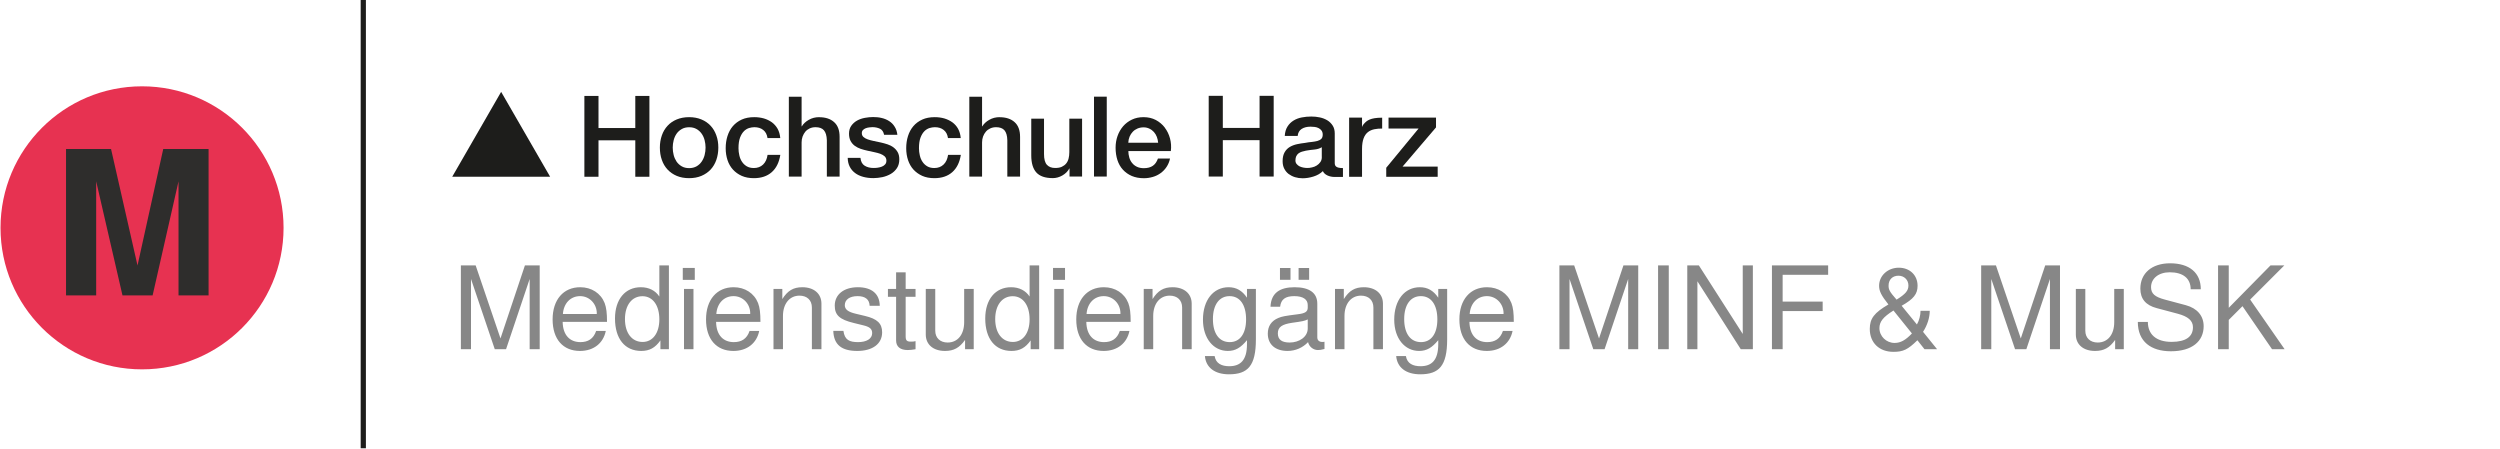
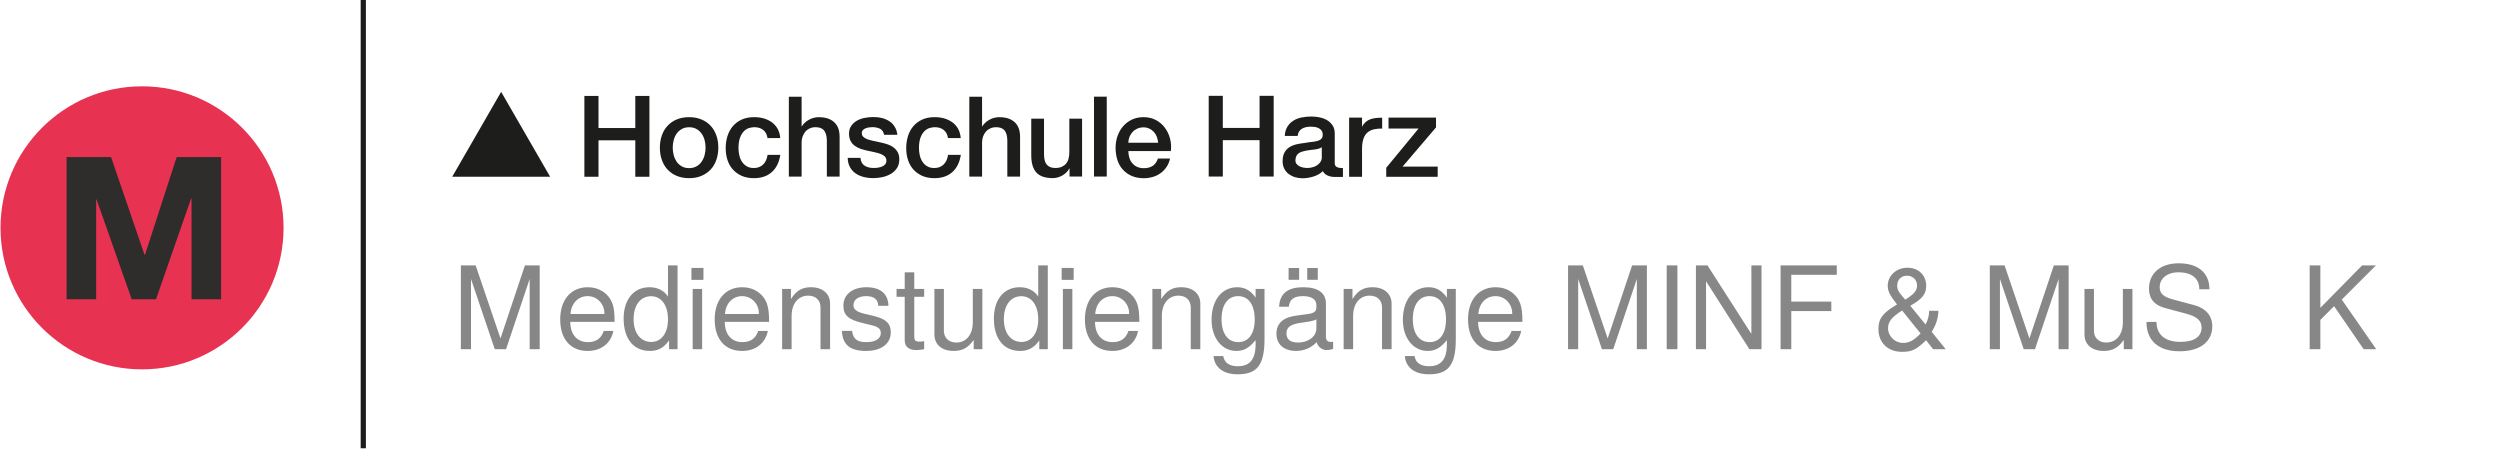
<svg xmlns="http://www.w3.org/2000/svg" id="Ebene_2" viewBox="0 0 478.2 85.75">
  <defs>
    <clipPath id="clippath">
      <rect width="478.2" height="85.75" style="fill:none; stroke-width:0px;" />
    </clipPath>
    <clipPath id="clippath-1">
      <rect width="478.2" height="85.75" style="fill:none; stroke-width:0px;" />
    </clipPath>
    <clipPath id="clippath-2">
      <rect x="86.5" y="17.58" width="188.5" height="16.5" style="fill:none; stroke-width:0px;" />
    </clipPath>
  </defs>
  <g id="Ebene_1-2">
    <g style="clip-path:url(#clippath);">
      <path d="m27.17,70.65c14.95,0,27.07-12.12,27.07-27.07s-12.12-27.07-27.07-27.07S.1,28.63.1,43.58s12.12,27.07,27.07,27.07" style="fill:#e73251; stroke-width:0px;" />
    </g>
-     <text transform="translate(10.1 56.5)" style="fill:#2e2d2c; font-family:HelveticaNeue-Bold, 'Helvetica Neue'; font-size:38.4px; font-weight:700;">
-       <tspan x="0" y="0">M</tspan>
-     </text>
+     <path d="m21.24,30.04l6.41,18.71h.08l6.07-18.71h8.49v27.2h-5.65v-19.28h-.08l-6.72,19.28h-4.65l-6.72-19.09h-.08v19.09h-5.65v-27.2h8.49Z" style="fill:#2e2d2c; stroke-width:0px;" />
    <g style="clip-path:url(#clippath-1);">
      <line x1="69.49" y1="0" x2="69.49" y2="85.75" style="fill:none; stroke:#1d1d1b;" />
    </g>
    <polygon points="95.86 17.57 86.5 33.81 105.23 33.81 95.86 17.57" style="fill:#1d1d1b; stroke-width:0px;" />
    <polygon points="240.93 18.33 240.93 24.47 233.9 24.47 233.9 18.33 231.2 18.33 231.2 33.77 233.9 33.77 233.9 26.81 240.93 26.81 240.93 33.77 243.63 33.77 243.63 18.33 240.93 18.33" style="fill:#1d1d1b; stroke-width:0px;" />
    <g style="clip-path:url(#clippath-2);">
      <path d="m260.92,23.65c-.3.33-.39.65-.39.65v-1.8h-2.47v11.32h2.47v-5.31c0-3.41,1.72-3.92,3.85-3.92v-2.08c-2.31,0-2.95.58-3.46,1.15" style="fill:#1d1d1b; stroke-width:0px;" />
      <polygon points="268.28 31.87 274.68 24.37 274.68 22.5 265.6 22.5 265.6 24.58 271.35 24.58 265.16 32.09 265.16 33.82 275 33.82 275 31.87 268.28 31.87" style="fill:#1d1d1b; stroke-width:0px;" />
      <polygon points="121.52 24.49 114.48 24.49 114.48 18.35 111.78 18.35 111.78 33.81 114.48 33.81 114.48 26.84 121.52 26.84 121.52 33.81 124.22 33.81 124.22 18.35 121.52 18.35 121.52 24.49" style="fill:#1d1d1b; stroke-width:0px;" />
      <path d="m135.93,24.06c-.48-.52-1.06-.92-1.76-1.21-.69-.29-1.48-.44-2.36-.44s-1.67.15-2.37.44c-.69.29-1.28.69-1.75,1.21-.48.52-.85,1.13-1.09,1.84-.25.71-.38,1.49-.38,2.33s.12,1.65.38,2.36c.24.71.61,1.32,1.09,1.84.48.51,1.06.92,1.75,1.21.69.29,1.48.44,2.37.44s1.67-.15,2.36-.44c.69-.29,1.28-.7,1.76-1.21.48-.52.84-1.13,1.09-1.84.25-.72.38-1.5.38-2.36s-.12-1.62-.38-2.33c-.25-.71-.61-1.33-1.09-1.84m-1.15,5.6c-.12.46-.31.88-.57,1.26-.26.37-.58.67-.98.9-.4.22-.87.34-1.41.34s-1.01-.11-1.41-.34c-.4-.23-.73-.53-.99-.9-.25-.38-.44-.79-.56-1.26-.12-.46-.18-.94-.18-1.43s.06-.94.18-1.41c.12-.47.31-.89.56-1.25.26-.37.59-.66.99-.89.4-.23.87-.34,1.41-.34s1.01.11,1.41.34c.4.23.72.52.98.89.26.37.45.78.57,1.25.12.47.18.94.18,1.41s-.06.96-.18,1.43" style="fill:#1d1d1b; stroke-width:0px;" />
      <path d="m142.3,25.09c.3-.29.63-.49.98-.6.35-.1.69-.16,1.01-.16.68,0,1.25.17,1.7.53.45.35.72.87.82,1.55h2.44c-.06-.68-.23-1.27-.51-1.78-.29-.5-.65-.91-1.1-1.24-.45-.32-.96-.57-1.54-.74-.58-.16-1.19-.24-1.83-.24-.91,0-1.71.15-2.39.46-.68.31-1.24.73-1.7,1.26-.46.54-.8,1.17-1.03,1.9-.23.72-.34,1.5-.34,2.33s.12,1.56.35,2.27c.23.7.58,1.3,1.04,1.81.46.5,1.01.9,1.68,1.2.66.29,1.43.44,2.3.44,1.43,0,2.57-.38,3.44-1.15.86-.76,1.41-1.86,1.64-3.31h-2.44c-.11.8-.4,1.42-.86,1.86-.46.44-1.05.66-1.77.66-.53,0-.97-.11-1.35-.33-.37-.22-.68-.51-.91-.87-.24-.35-.41-.77-.51-1.22-.11-.46-.16-.91-.16-1.36,0-.85.1-1.52.3-2.05.2-.52.45-.93.75-1.22" style="fill:#1d1d1b; stroke-width:0px;" />
      <path d="m156.69,22.41c-.73,0-1.39.17-1.98.51-.59.33-1.04.75-1.34,1.25h-.04v-5.67h-2.44v15.28h2.44v-6.53c0-.4.06-.78.19-1.14.13-.35.31-.66.53-.93.23-.27.51-.47.83-.62.33-.15.7-.23,1.12-.23.73,0,1.26.2,1.6.59.34.4.53,1.02.56,1.9v6.96h2.44v-7.6c0-1.26-.35-2.2-1.05-2.82-.7-.63-1.65-.94-2.87-.94" style="fill:#1d1d1b; stroke-width:0px;" />
      <path d="m170.92,28.19c-.34-.25-.72-.43-1.15-.58-.43-.14-.86-.26-1.31-.36-.46-.1-.9-.19-1.33-.28-.43-.09-.81-.19-1.15-.31-.34-.12-.61-.27-.82-.46-.21-.19-.31-.43-.31-.73,0-.25.07-.44.21-.59.15-.15.32-.27.53-.35.21-.08.43-.13.66-.16.24-.03.44-.05.61-.05.54,0,1.02.1,1.45.3.42.2.69.59.8,1.17h2.54c-.07-.61-.24-1.13-.53-1.57-.27-.44-.62-.79-1.05-1.06-.42-.27-.89-.47-1.41-.59-.52-.13-1.07-.18-1.64-.18-.5,0-1.02.05-1.57.15-.55.1-1.05.27-1.5.52-.45.25-.82.58-1.11.99-.29.4-.44.91-.44,1.51,0,.55.1,1.02.3,1.4.2.37.47.69.8.93.34.24.71.44,1.13.58.42.14.86.26,1.32.36.44.1.88.19,1.3.28.43.09.81.19,1.14.31.34.13.61.29.82.48.21.2.33.46.34.77.01.32-.06.57-.23.76-.16.19-.37.34-.63.44-.25.1-.53.17-.82.21-.29.04-.55.05-.78.05-.66,0-1.22-.14-1.69-.43-.47-.29-.74-.78-.81-1.5h-2.44c.01.66.15,1.23.4,1.71.25.48.6.88,1.03,1.2.43.32.95.56,1.54.72.6.16,1.24.24,1.94.24.57,0,1.15-.07,1.74-.19.58-.13,1.12-.34,1.6-.62.48-.28.87-.66,1.17-1.11.3-.46.45-1.01.45-1.67,0-.54-.1-1-.31-1.37-.21-.37-.48-.68-.82-.92" style="fill:#1d1d1b; stroke-width:0px;" />
      <path d="m176.82,25.09c.3-.29.63-.49.98-.6.36-.1.69-.16,1.01-.16.69,0,1.25.17,1.7.53.45.35.72.87.82,1.55h2.44c-.06-.68-.23-1.27-.51-1.78-.28-.5-.65-.91-1.1-1.24-.45-.32-.97-.57-1.54-.74-.58-.16-1.19-.24-1.83-.24-.91,0-1.71.15-2.38.46-.68.31-1.25.73-1.7,1.26-.46.54-.8,1.17-1.03,1.9-.23.72-.34,1.5-.34,2.33s.12,1.56.35,2.27c.24.7.58,1.3,1.04,1.81.46.5,1.02.9,1.68,1.2.66.29,1.43.44,2.3.44,1.43,0,2.57-.38,3.44-1.15.86-.76,1.41-1.86,1.64-3.31h-2.44c-.12.8-.4,1.42-.87,1.86-.46.44-1.05.66-1.77.66-.53,0-.98-.11-1.35-.33-.37-.22-.68-.51-.91-.87-.24-.35-.41-.77-.51-1.22-.11-.46-.16-.91-.16-1.36,0-.85.1-1.52.3-2.05.2-.52.45-.93.75-1.22" style="fill:#1d1d1b; stroke-width:0px;" />
      <path d="m191.21,22.41c-.73,0-1.39.17-1.98.51-.59.33-1.04.75-1.34,1.25h-.04v-5.67h-2.44v15.28h2.44v-6.53c0-.4.06-.78.19-1.14.13-.35.31-.66.54-.93.23-.27.51-.47.84-.62.33-.15.7-.23,1.11-.23.72,0,1.26.2,1.6.59.34.4.53,1.02.55,1.9v6.96h2.44v-7.6c0-1.26-.35-2.2-1.05-2.82-.7-.63-1.66-.94-2.87-.94" style="fill:#1d1d1b; stroke-width:0px;" />
      <path d="m204.54,29.12c0,.43-.05.83-.14,1.2-.09.37-.25.69-.46.95-.21.26-.49.47-.83.63-.34.16-.77.23-1.29.23-.67,0-1.19-.2-1.56-.6-.37-.4-.56-1.08-.56-2.05v-6.78h-2.44v7.02c0,1.46.32,2.55.97,3.27.65.72,1.7,1.08,3.16,1.08.62,0,1.22-.17,1.81-.5.59-.34,1.04-.78,1.34-1.34h.04v1.54h2.4v-11.07h-2.44v6.42Z" style="fill:#1d1d1b; stroke-width:0px;" />
      <path d="m222.8,24.4c-.46-.6-1.03-1.08-1.72-1.45-.69-.36-1.48-.54-2.34-.54s-1.57.16-2.23.47c-.65.31-1.22.74-1.68,1.27-.46.54-.82,1.16-1.07,1.87-.25.7-.37,1.45-.37,2.24,0,.86.12,1.64.35,2.36.23.71.58,1.33,1.05,1.84.47.51,1.03.91,1.7,1.2.67.28,1.44.43,2.31.43.6,0,1.17-.09,1.72-.25.55-.16,1.04-.4,1.49-.73.44-.32.82-.71,1.13-1.18.31-.47.54-1,.66-1.6h-2.31c-.22.62-.54,1.08-.97,1.38-.43.3-1.01.46-1.72.46-.51,0-.96-.09-1.33-.27-.37-.18-.68-.42-.92-.72-.24-.3-.43-.65-.54-1.05-.12-.4-.18-.82-.18-1.24h8.13c.1-.82.05-1.63-.16-2.41-.21-.78-.54-1.46-1-2.06m-6.98,2.87c.02-.42.1-.8.25-1.16.15-.35.35-.66.6-.92.25-.27.55-.47.9-.62.35-.15.74-.23,1.17-.23s.79.09,1.12.25c.34.16.62.38.86.64.24.27.42.57.56.93.13.36.22.73.25,1.12h-5.69Z" style="fill:#1d1d1b; stroke-width:0px;" />
      <rect x="209.26" y="18.49" width="2.44" height="15.28" style="fill:#1d1d1b; stroke-width:0px;" />
      <path d="m255.31,31.18v-5.65c0-.59-.13-1.1-.39-1.5-.26-.41-.6-.75-1.02-1.01-.43-.26-.91-.45-1.44-.56-.54-.12-1.07-.17-1.62-.17-.62,0-1.23.05-1.82.17-.59.11-1.12.31-1.59.6-.47.29-.86.67-1.16,1.15-.3.47-.48,1.07-.52,1.79h2.47c.06-.6.31-1.05.76-1.34.45-.29,1.02-.43,1.71-.43.25,0,.51.02.78.05.27.03.52.11.74.22.23.11.41.26.57.47.15.2.23.46.23.78,0,.36-.09.63-.27.81-.18.18-.43.31-.74.4-.31.08-.67.15-1.07.19-.4.03-.83.09-1.28.18-.52.06-1.04.14-1.55.25-.51.11-.98.29-1.39.53-.41.25-.74.58-.99,1.02-.25.44-.38,1-.38,1.69,0,.55.1,1.03.31,1.44.21.41.49.75.84,1.02.36.26.76.47,1.22.61.46.14.95.21,1.45.21.67,0,1.36-.11,2.07-.33.71-.22,1.32-.56,1.81-1.04.28.69,1.23,1.12,2.27,1.12h1.57v-1.7c-1.31,0-1.57-.39-1.57-.96m-2.47-1.17c0,.39-.09.72-.28.98-.19.27-.42.49-.7.66-.28.17-.58.3-.9.36-.32.08-.61.11-.89.11-.22,0-.46-.02-.73-.07-.27-.05-.51-.12-.74-.23-.23-.11-.41-.26-.57-.45-.16-.18-.24-.42-.24-.69,0-.32.06-.59.16-.82.11-.22.26-.4.44-.54.19-.14.4-.24.65-.32.25-.08.5-.14.76-.19.55-.1,1.1-.17,1.65-.22.55-.06,1.01-.2,1.38-.44v1.84Z" style="fill:#1d1d1b; stroke-width:0px;" />
    </g>
    <text transform="translate(86.5 66.8)" style="fill:#878787; font-family:HelveticaNeue-Medium, 'Helvetica Neue'; font-size:22px; font-weight:500;">
-       <tspan x="0" y="0">Medienstudiengänge MINF &amp; MuSK</tspan>
+       <tspan x="0" y="0" style="letter-spacing:.01em;">M</tspan>
+       <tspan x="19.78" y="0" style="letter-spacing:0em;">e</tspan>
+       <tspan x="32.21" y="0" style="letter-spacing:0em;">dienstudiengänge MINF &amp; MuS</tspan>
+       <tspan x="353.56" y="0">K</tspan>
    </text>
  </g>
</svg>
